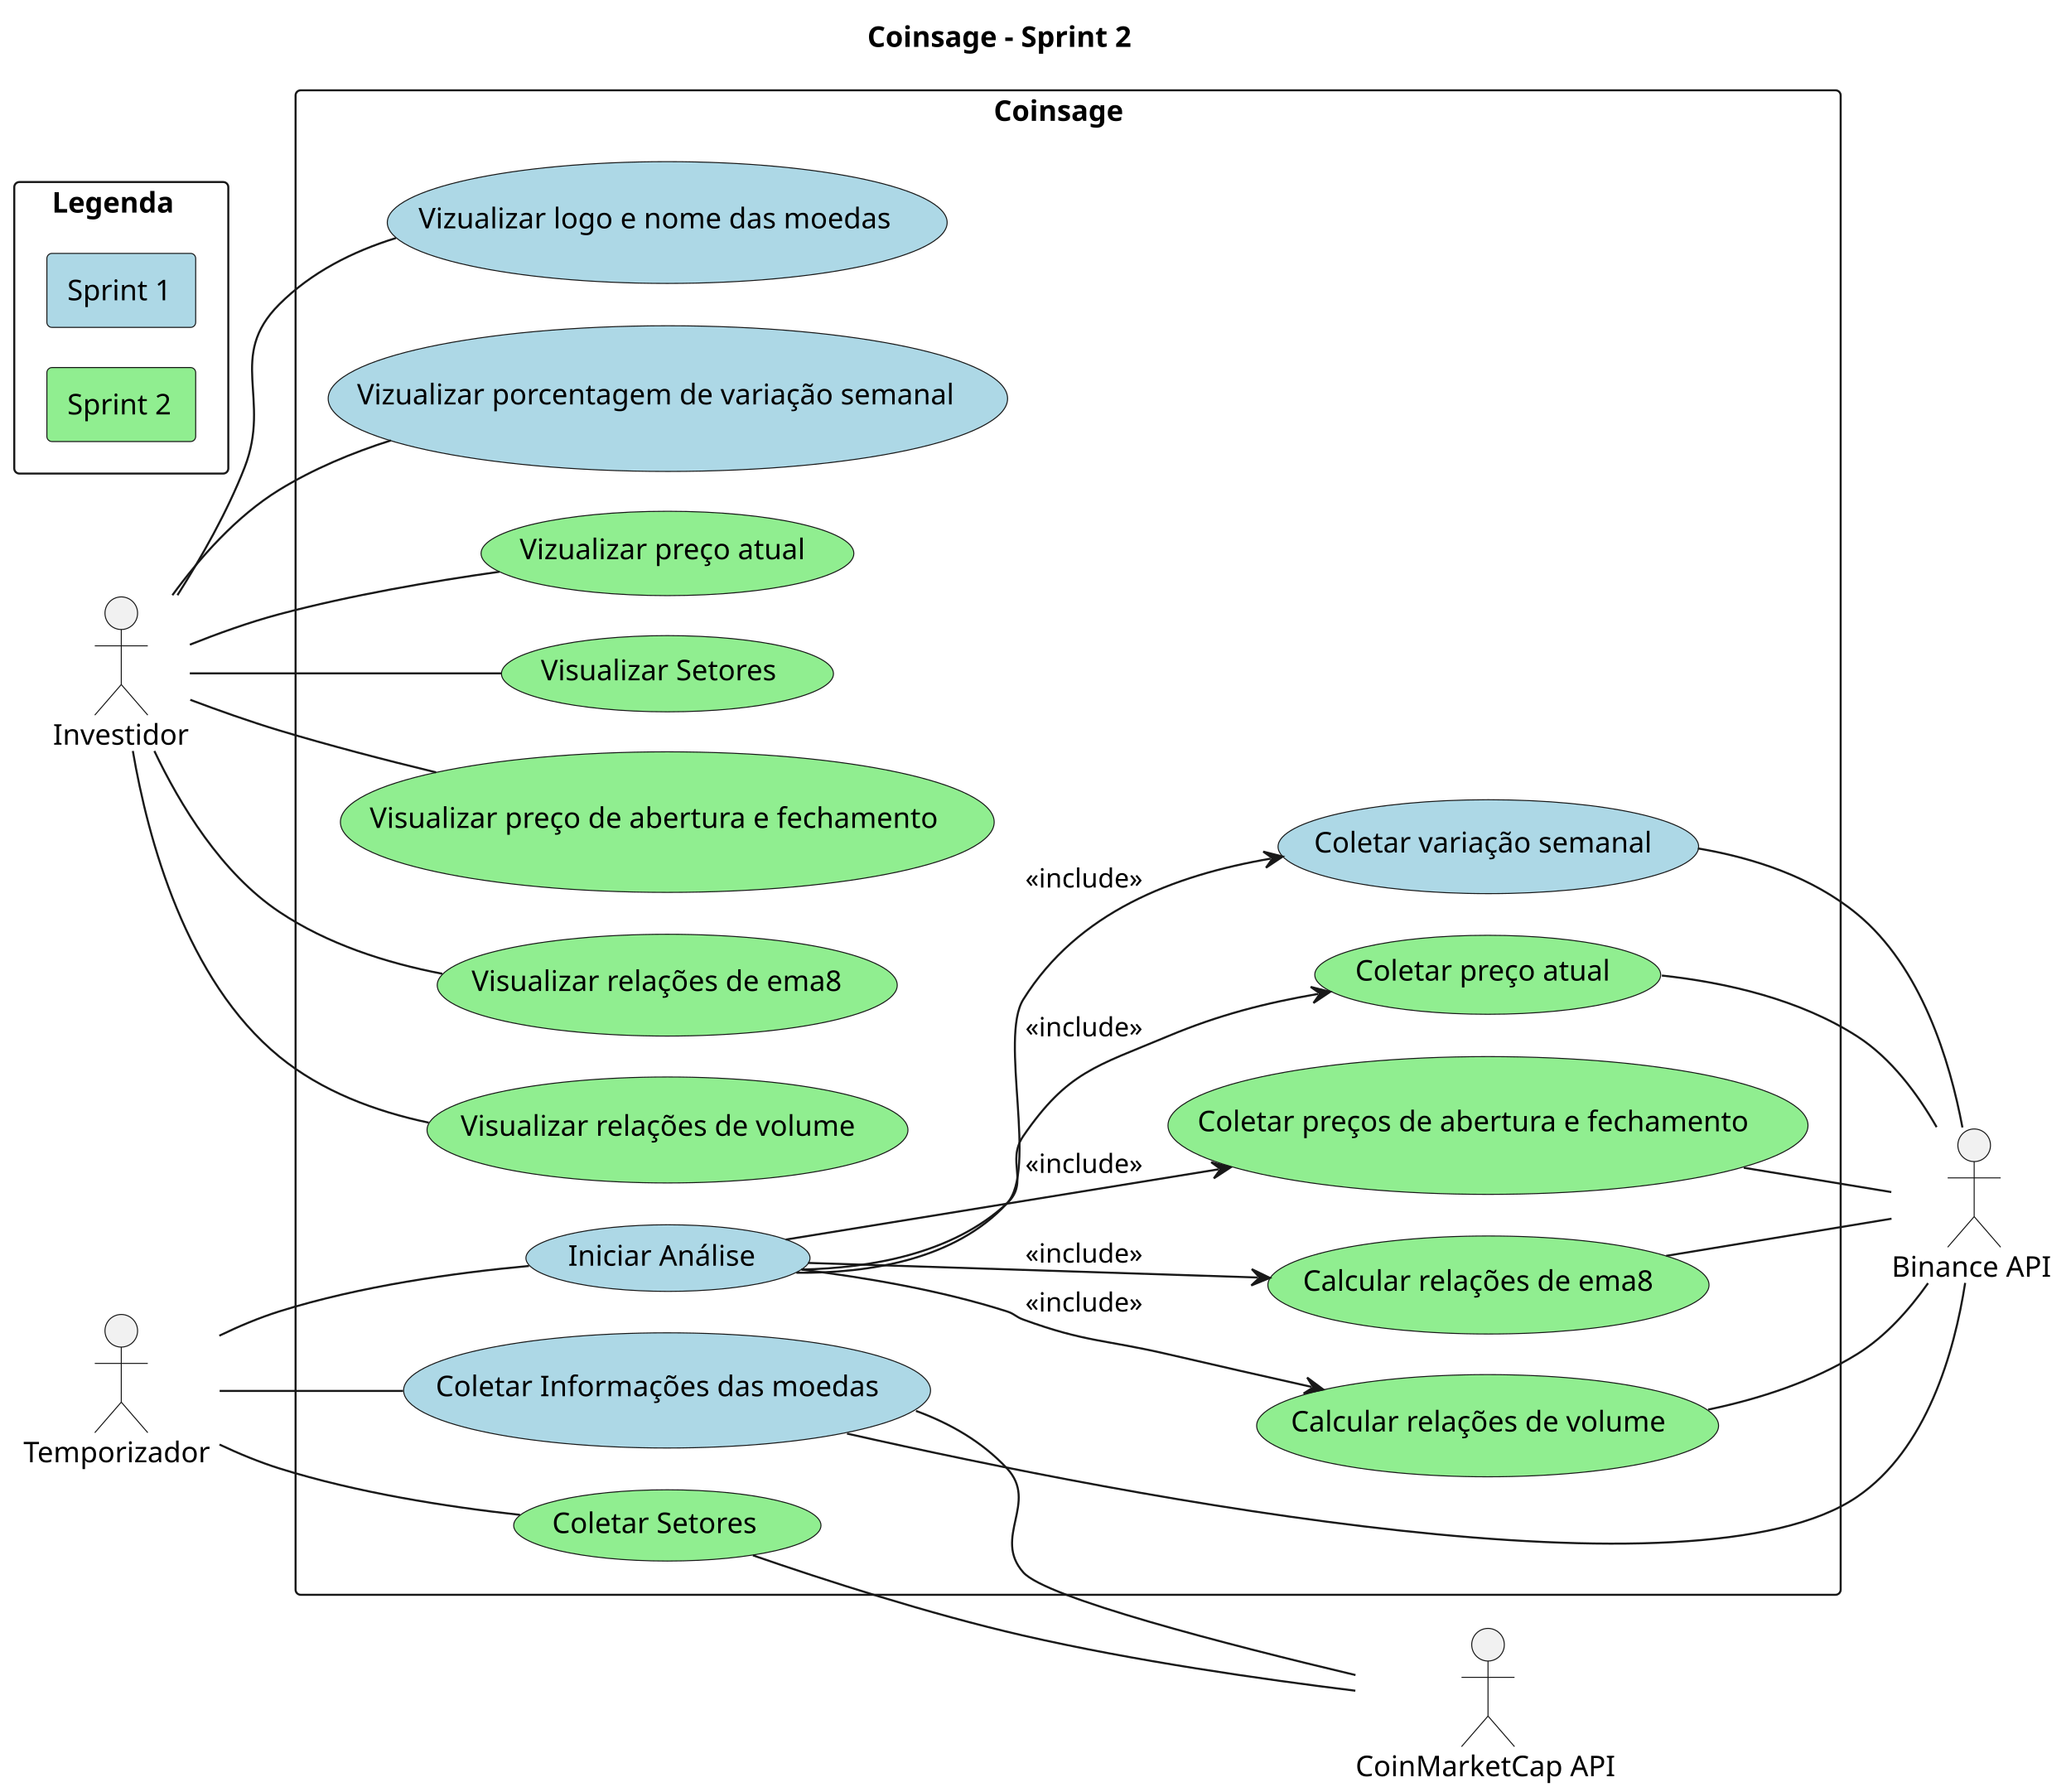
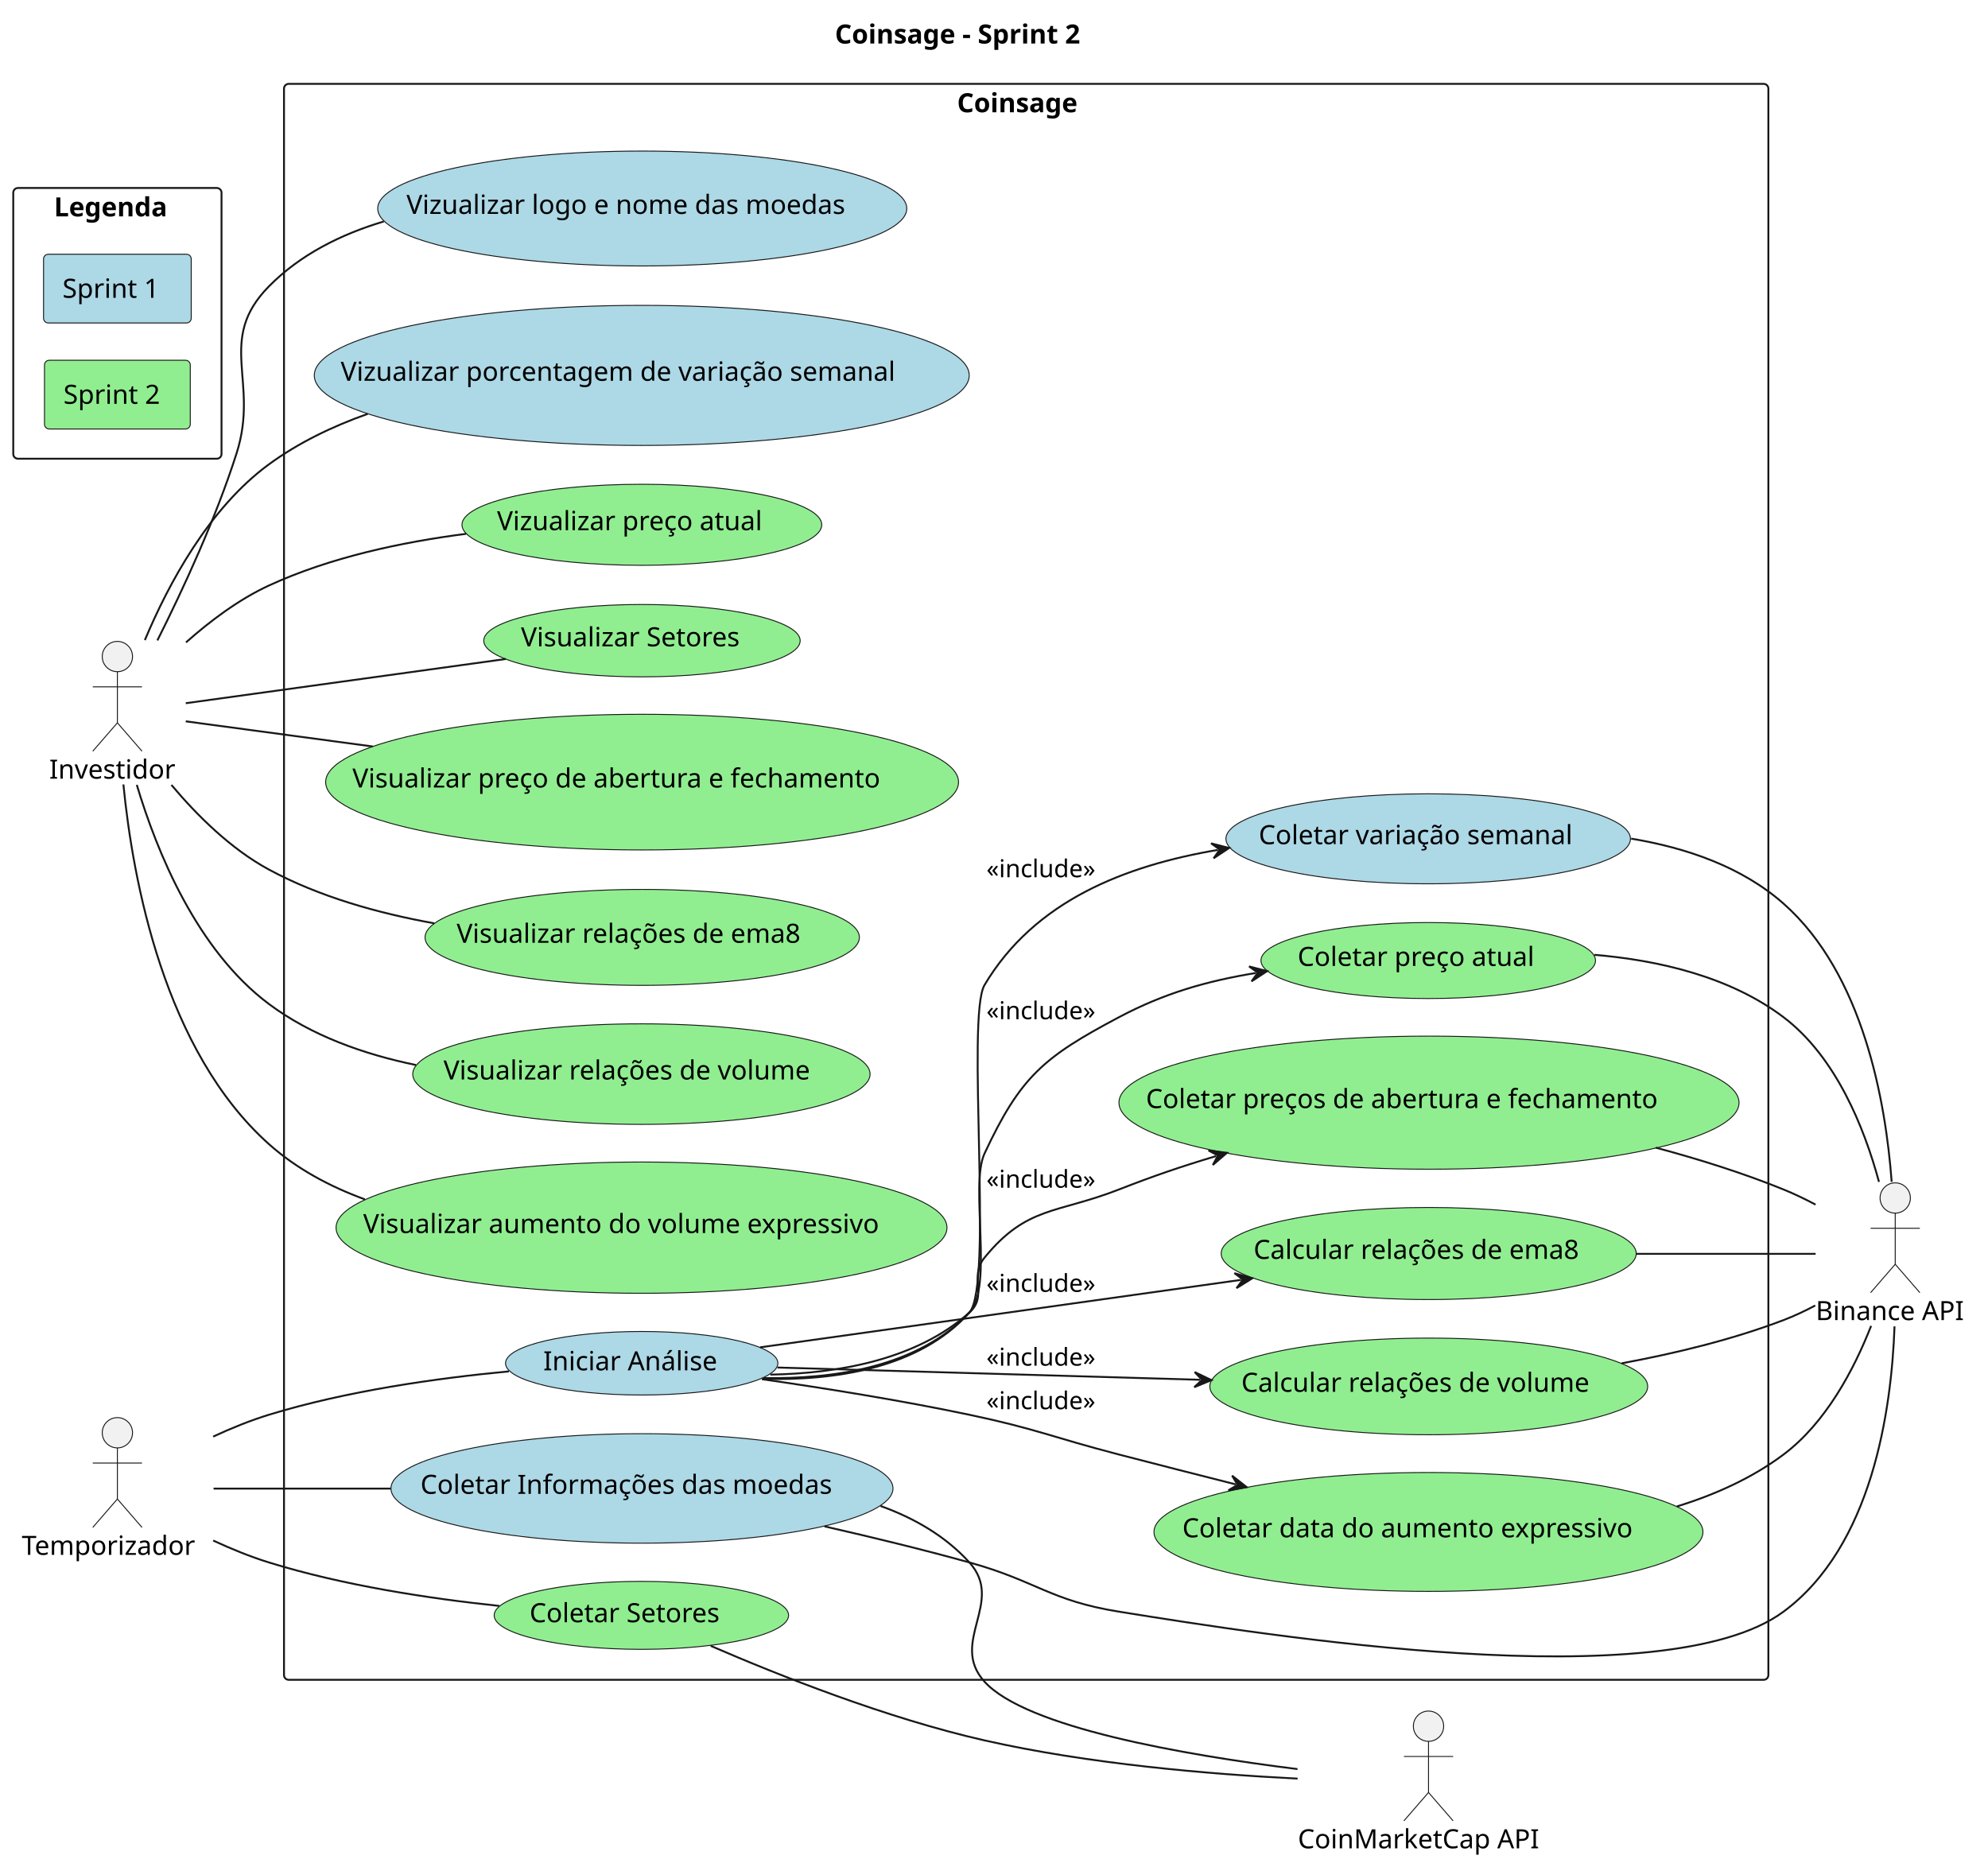
- <svg xmlns="http://www.w3.org/2000/svg" contentStyleType="text/css" height="879px" preserveAspectRatio="none" style="width:1016px;height:879px;background:#FFFFFF;" version="1.1" viewBox="0 0 1016 879" width="1016px" zoomAndPan="magnify">
+ <svg xmlns="http://www.w3.org/2000/svg" contentStyleType="text/css" height="984px" preserveAspectRatio="none" style="width:1050px;height:984px;background:#FFFFFF;" version="1.1" viewBox="0 0 1050 984" width="1050px" zoomAndPan="magnify">
  <defs />
  <g>
-     <text fill="#000000" font-family="sans-serif" font-size="14" font-weight="bold" lengthAdjust="spacing" textLength="151" x="425.5" y="22.995">Coinsage - Sprint 2</text>
+     <text fill="#000000" font-family="sans-serif" font-size="14" font-weight="bold" lengthAdjust="spacing" textLength="154" x="441" y="22.995">Coinsage - Sprint 2</text>
    <g id="cluster_Legenda">
-       <rect fill="none" height="143" rx="2.5" ry="2.5" style="stroke:#181818;stroke-width:1.0;" width="105" x="7" y="89.297" />
-       <text fill="#000000" font-family="sans-serif" font-size="14" font-weight="bold" lengthAdjust="spacing" textLength="68" x="25.5" y="104.292">Legenda</text>
+       <rect fill="none" height="143" rx="2.5" ry="2.5" style="stroke:#181818;stroke-width:1.0;" width="110" x="7" y="99.297" />
+       <text fill="#000000" font-family="sans-serif" font-size="14" font-weight="bold" lengthAdjust="spacing" textLength="67" x="28.5" y="114.292">Legenda</text>
    </g>
    <g id="cluster_Coinsage">
-       <rect fill="none" height="738" rx="2.5" ry="2.5" style="stroke:#181818;stroke-width:1.0;" width="758" x="145" y="44.297" />
-       <text fill="#000000" font-family="sans-serif" font-size="14" font-weight="bold" lengthAdjust="spacing" textLength="73" x="487.5" y="59.292">Coinsage</text>
+       <rect fill="none" height="843" rx="2.5" ry="2.5" style="stroke:#181818;stroke-width:1.0;" width="784" x="150" y="44.297" />
+       <text fill="#000000" font-family="sans-serif" font-size="14" font-weight="bold" lengthAdjust="spacing" textLength="73" x="505.5" y="59.292">Coinsage</text>
    </g>
    <g id="elem_Sprint 1">
-       <rect fill="#ADD8E6" height="36.297" rx="2.5" ry="2.5" style="stroke:#181818;stroke-width:0.5;" width="73" x="23" y="124.297" />
-       <text fill="#000000" font-family="sans-serif" font-size="14" lengthAdjust="spacing" textLength="53" x="33" y="147.292">Sprint 1</text>
+       <rect fill="#ADD8E6" height="36.297" rx="2.5" ry="2.5" style="stroke:#181818;stroke-width:0.5;" width="78" x="23" y="134.297" />
+       <text fill="#000000" font-family="sans-serif" font-size="14" lengthAdjust="spacing" textLength="58" x="33" y="157.292">Sprint 1</text>
    </g>
    <g id="elem_Sprint 2">
-       <rect fill="#90EE90" height="36.297" rx="2.5" ry="2.5" style="stroke:#181818;stroke-width:0.5;" width="73" x="23" y="180.297" />
-       <text fill="#000000" font-family="sans-serif" font-size="14" lengthAdjust="spacing" textLength="53" x="33" y="203.292">Sprint 2</text>
+       <rect fill="#90EE90" height="36.297" rx="2.5" ry="2.5" style="stroke:#181818;stroke-width:0.5;" width="77" x="23.5" y="190.297" />
+       <text fill="#000000" font-family="sans-serif" font-size="14" lengthAdjust="spacing" textLength="57" x="33.5" y="213.292">Sprint 2</text>
    </g>
    <g id="elem_sch_analysis">
-       <ellipse cx="327.695" cy="617.136" fill="#ADD8E6" rx="69.695" ry="16.339" style="stroke:#181818;stroke-width:0.5;" />
-       <text fill="#000000" font-family="sans-serif" font-size="14" lengthAdjust="spacing" textLength="92" x="278.695" y="620.884">Iniciar Análise</text>
+       <ellipse cx="338.929" cy="720.083" fill="#ADD8E6" rx="71.929" ry="16.786" style="stroke:#181818;stroke-width:0.5;" />
+       <text fill="#000000" font-family="sans-serif" font-size="14" lengthAdjust="spacing" textLength="98" x="286.929" y="723.83">Iniciar Análise</text>
    </g>
    <g id="elem_sch_cripto_info">
-       <ellipse cx="327.254" cy="682.048" fill="#ADD8E6" rx="129.254" ry="28.251" style="stroke:#181818;stroke-width:0.5;" />
-       <text fill="#000000" font-family="sans-serif" font-size="14" lengthAdjust="spacing" textLength="227" x="213.754" y="684.894">Coletar Informações das moedas</text>
+       <ellipse cx="339.072" cy="786.211" fill="#ADD8E6" rx="132.572" ry="28.914" style="stroke:#181818;stroke-width:0.5;" />
+       <text fill="#000000" font-family="sans-serif" font-size="14" lengthAdjust="spacing" textLength="234" x="222.072" y="789.058">Coletar Informações das moedas</text>
    </g>
    <g id="elem_collect_cripto_week_incresse">
-       <ellipse cx="730.161" cy="415.329" fill="#ADD8E6" rx="103.161" ry="23.032" style="stroke:#181818;stroke-width:0.5;" />
-       <text fill="#000000" font-family="sans-serif" font-size="14" lengthAdjust="spacing" textLength="171" x="644.661" y="418.176">Coletar variação semanal</text>
+       <ellipse cx="754.328" cy="443.062" fill="#ADD8E6" rx="106.828" ry="23.765" style="stroke:#181818;stroke-width:0.5;" />
+       <text fill="#000000" font-family="sans-serif" font-size="14" lengthAdjust="spacing" textLength="179" x="664.828" y="445.909">Coletar variação semanal</text>
    </g>
    <g id="elem_collect_cripto_current_price">
-       <ellipse cx="729.859" cy="478.169" fill="#90EE90" rx="84.859" ry="19.372" style="stroke:#181818;stroke-width:0.5;" />
-       <text fill="#000000" font-family="sans-serif" font-size="14" lengthAdjust="spacing" textLength="130" x="664.859" y="481.015">Coletar preço atual</text>
+       <ellipse cx="754.352" cy="507.367" fill="#90EE90" rx="88.352" ry="20.07" style="stroke:#181818;stroke-width:0.5;" />
+       <text fill="#000000" font-family="sans-serif" font-size="14" lengthAdjust="spacing" textLength="138" x="685.352" y="510.214">Coletar preço atual</text>
    </g>
    <g id="elem_sch_sectors">
-       <ellipse cx="327.384" cy="748.274" fill="#90EE90" rx="75.384" ry="17.477" style="stroke:#181818;stroke-width:0.5;" />
-       <text fill="#000000" font-family="sans-serif" font-size="14" lengthAdjust="spacing" textLength="107" x="270.884" y="752.021">Coletar Setores</text>
+       <ellipse cx="338.753" cy="853.247" fill="#90EE90" rx="77.753" ry="17.951" style="stroke:#181818;stroke-width:0.5;" />
+       <text fill="#000000" font-family="sans-serif" font-size="14" lengthAdjust="spacing" textLength="113" x="279.699" y="856.878">Coletar Setores</text>
    </g>
    <g id="elem_collect_cripto_open_close">
-       <ellipse cx="729.988" cy="552.094" fill="#90EE90" rx="156.988" ry="33.797" style="stroke:#181818;stroke-width:0.5;" />
-       <text fill="#000000" font-family="sans-serif" font-size="14" lengthAdjust="spacing" textLength="285" x="587.488" y="554.941">Coletar preços de abertura e fechamento</text>
+       <ellipse cx="754.749" cy="582.447" fill="#90EE90" rx="163.749" ry="35.15" style="stroke:#181818;stroke-width:0.5;" />
+       <text fill="#000000" font-family="sans-serif" font-size="14" lengthAdjust="spacing" textLength="299" x="605.249" y="585.293">Coletar preços de abertura e fechamento</text>
    </g>
    <g id="elem_collect_ema8_relations">
-       <ellipse cx="730.209" cy="630.339" fill="#90EE90" rx="108.209" ry="24.042" style="stroke:#181818;stroke-width:0.5;" />
-       <text fill="#000000" font-family="sans-serif" font-size="14" lengthAdjust="spacing" textLength="182" x="639.209" y="633.185">Calcular relações de ema8</text>
+       <ellipse cx="754.593" cy="662.116" fill="#90EE90" rx="109.594" ry="24.319" style="stroke:#181818;stroke-width:0.5;" />
+       <text fill="#000000" font-family="sans-serif" font-size="14" lengthAdjust="spacing" textLength="185" x="662.093" y="664.962">Calcular relações de ema8</text>
    </g>
    <g id="elem_collect_volume_relations">
-       <ellipse cx="729.8" cy="699.357" fill="#90EE90" rx="113.3" ry="25.06" style="stroke:#181818;stroke-width:0.5;" />
-       <text fill="#000000" font-family="sans-serif" font-size="14" lengthAdjust="spacing" textLength="193" x="633.3" y="702.204">Calcular relações de volume</text>
+       <ellipse cx="754.627" cy="732.322" fill="#90EE90" rx="115.627" ry="25.526" style="stroke:#181818;stroke-width:0.5;" />
+       <text fill="#000000" font-family="sans-serif" font-size="14" lengthAdjust="spacing" textLength="198" x="655.627" y="735.169">Calcular relações de volume</text>
+     </g>
+     <g id="elem_collect_expressive_volume_date">
+       <ellipse cx="754.472" cy="809.191" fill="#90EE90" rx="144.972" ry="31.394" style="stroke:#181818;stroke-width:0.5;" />
+       <text fill="#000000" font-family="sans-serif" font-size="14" lengthAdjust="spacing" textLength="260" x="624.472" y="812.038">Coletar data do aumento expressivo</text>
    </g>
    <g id="elem_view_cripto_info">
-       <ellipse cx="327.328" cy="109.162" fill="#ADD8E6" rx="137.328" ry="29.866" style="stroke:#181818;stroke-width:0.5;" />
-       <text fill="#000000" font-family="sans-serif" font-size="14" lengthAdjust="spacing" textLength="244" x="205.328" y="112.009">Vizualizar logo e nome das moedas</text>
+       <ellipse cx="339.212" cy="110.139" fill="#ADD8E6" rx="139.712" ry="30.342" style="stroke:#181818;stroke-width:0.5;" />
+       <text fill="#000000" font-family="sans-serif" font-size="14" lengthAdjust="spacing" textLength="249" x="214.712" y="112.986">Vizualizar logo e nome das moedas</text>
    </g>
    <g id="elem_view_cripto_week_incresse">
-       <ellipse cx="327.653" cy="195.527" fill="#ADD8E6" rx="166.653" ry="35.73" style="stroke:#181818;stroke-width:0.5;" />
-       <text fill="#000000" font-family="sans-serif" font-size="14" lengthAdjust="spacing" textLength="305" x="175.153" y="198.374">Vizualizar porcentagem de variação semanal</text>
+       <ellipse cx="338.956" cy="198.288" fill="#ADD8E6" rx="172.956" ry="36.991" style="stroke:#181818;stroke-width:0.5;" />
+       <text fill="#000000" font-family="sans-serif" font-size="14" lengthAdjust="spacing" textLength="318" x="179.956" y="201.135">Vizualizar porcentagem de variação semanal</text>
    </g>
    <g id="elem_view_cripto_current_price">
-       <ellipse cx="327.443" cy="271.486" fill="#90EE90" rx="91.443" ry="20.689" style="stroke:#181818;stroke-width:0.5;" />
-       <text fill="#000000" font-family="sans-serif" font-size="14" lengthAdjust="spacing" textLength="145" x="254.943" y="274.332">Vizualizar preço atual</text>
+       <ellipse cx="339.012" cy="277.199" fill="#90EE90" rx="95.012" ry="21.402" style="stroke:#181818;stroke-width:0.5;" />
+       <text fill="#000000" font-family="sans-serif" font-size="14" lengthAdjust="spacing" textLength="153" x="262.512" y="280.046">Vizualizar preço atual</text>
    </g>
    <g id="elem_view_sectors">
-       <ellipse cx="327.445" cy="330.486" fill="#90EE90" rx="81.445" ry="18.689" style="stroke:#181818;stroke-width:0.5;" />
-       <text fill="#000000" font-family="sans-serif" font-size="14" lengthAdjust="spacing" textLength="122" x="265.311" y="333.706">Visualizar Setores</text>
+       <ellipse cx="339.066" cy="338.41" fill="#90EE90" rx="83.566" ry="19.113" style="stroke:#181818;stroke-width:0.5;" />
+       <text fill="#000000" font-family="sans-serif" font-size="14" lengthAdjust="spacing" textLength="127" x="275.162" y="341.394">Visualizar Setores</text>
    </g>
    <g id="elem_view_cripto_open_close">
-       <ellipse cx="327.366" cy="403.27" fill="#90EE90" rx="160.366" ry="34.473" style="stroke:#181818;stroke-width:0.5;" />
-       <text fill="#000000" font-family="sans-serif" font-size="14" lengthAdjust="spacing" textLength="292" x="181.366" y="406.117">Visualizar preço de abertura e fechamento</text>
+       <ellipse cx="339.137" cy="413.124" fill="#90EE90" rx="167.137" ry="35.827" style="stroke:#181818;stroke-width:0.5;" />
+       <text fill="#000000" font-family="sans-serif" font-size="14" lengthAdjust="spacing" textLength="306" x="186.137" y="415.971">Visualizar preço de abertura e fechamento</text>
    </g>
    <g id="elem_view_ema8_relations">
-       <ellipse cx="327.336" cy="483.264" fill="#90EE90" rx="112.836" ry="24.967" style="stroke:#181818;stroke-width:0.5;" />
-       <text fill="#000000" font-family="sans-serif" font-size="14" lengthAdjust="spacing" textLength="192" x="231.336" y="486.111">Visualizar relações de ema8</text>
+       <ellipse cx="339.196" cy="495.136" fill="#90EE90" rx="114.696" ry="25.339" style="stroke:#181818;stroke-width:0.5;" />
+       <text fill="#000000" font-family="sans-serif" font-size="14" lengthAdjust="spacing" textLength="196" x="241.196" y="497.983">Visualizar relações de ema8</text>
    </g>
    <g id="elem_view_volume_relations">
-       <ellipse cx="327.462" cy="554.289" fill="#90EE90" rx="117.962" ry="25.992" style="stroke:#181818;stroke-width:0.5;" />
-       <text fill="#000000" font-family="sans-serif" font-size="14" lengthAdjust="spacing" textLength="203" x="225.962" y="557.136">Visualizar relações de volume</text>
+       <ellipse cx="338.772" cy="567.351" fill="#90EE90" rx="120.772" ry="26.554" style="stroke:#181818;stroke-width:0.5;" />
+       <text fill="#000000" font-family="sans-serif" font-size="14" lengthAdjust="spacing" textLength="209" x="234.272" y="570.198">Visualizar relações de volume</text>
+     </g>
+     <g id="elem_view_expressive_volume_increase">
+       <ellipse cx="338.832" cy="648.463" fill="#90EE90" rx="161.332" ry="34.666" style="stroke:#181818;stroke-width:0.5;" />
+       <text fill="#000000" font-family="sans-serif" font-size="14" lengthAdjust="spacing" textLength="294" x="191.832" y="651.31">Visualizar aumento do volume expressivo</text>
    </g>
    <g id="elem_investor">
-       <ellipse cx="59.5" cy="300.797" fill="#F1F1F1" rx="8" ry="8" style="stroke:#181818;stroke-width:0.5;" />
-       <path d="M59.5,308.797 L59.5,335.797 M46.5,316.797 L72.5,316.797 M59.5,335.797 L46.5,350.797 M59.5,335.797 L72.5,350.797 " fill="none" style="stroke:#181818;stroke-width:0.5;" />
-       <text fill="#000000" font-family="sans-serif" font-size="14" lengthAdjust="spacing" textLength="67" x="26" y="365.292">Investidor</text>
+       <ellipse cx="62" cy="346.797" fill="#F1F1F1" rx="8" ry="8" style="stroke:#181818;stroke-width:0.5;" />
+       <path d="M62,354.797 L62,381.797 M49,362.797 L75,362.797 M62,381.797 L49,396.797 M62,381.797 L75,396.797 " fill="none" style="stroke:#181818;stroke-width:0.5;" />
+       <text fill="#000000" font-family="sans-serif" font-size="14" lengthAdjust="spacing" textLength="72" x="26" y="411.292">Investidor</text>
    </g>
    <g id="elem_schedule">
-       <ellipse cx="59.5" cy="652.797" fill="#F1F1F1" rx="8" ry="8" style="stroke:#181818;stroke-width:0.5;" />
-       <path d="M59.5,660.797 L59.5,687.797 M46.5,668.797 L72.5,668.797 M59.5,687.797 L46.5,702.797 M59.5,687.797 L72.5,702.797 " fill="none" style="stroke:#181818;stroke-width:0.5;" />
-       <text fill="#000000" font-family="sans-serif" font-size="14" lengthAdjust="spacing" textLength="96" x="11.5" y="717.292">Temporizador</text>
+       <ellipse cx="62" cy="756.797" fill="#F1F1F1" rx="8" ry="8" style="stroke:#181818;stroke-width:0.5;" />
+       <path d="M62,764.797 L62,791.797 M49,772.797 L75,772.797 M62,791.797 L49,806.797 M62,791.797 L75,806.797 " fill="none" style="stroke:#181818;stroke-width:0.5;" />
+       <text fill="#000000" font-family="sans-serif" font-size="14" lengthAdjust="spacing" textLength="101" x="11.5" y="821.292">Temporizador</text>
    </g>
    <g id="elem_binance">
-       <ellipse cx="968.5" cy="561.797" fill="#F1F1F1" rx="8" ry="8" style="stroke:#181818;stroke-width:0.5;" />
-       <path d="M968.5,569.797 L968.5,596.797 M955.5,577.797 L981.5,577.797 M968.5,596.797 L955.5,611.797 M968.5,596.797 L981.5,611.797 " fill="none" style="stroke:#181818;stroke-width:0.5;" />
-       <text fill="#000000" font-family="sans-serif" font-size="14" lengthAdjust="spacing" textLength="81" x="928" y="626.292">Binance API</text>
+       <ellipse cx="1001" cy="632.797" fill="#F1F1F1" rx="8" ry="8" style="stroke:#181818;stroke-width:0.5;" />
+       <path d="M1001,640.797 L1001,667.797 M988,648.797 L1014,648.797 M1001,667.797 L988,682.797 M1001,667.797 L1014,682.797 " fill="none" style="stroke:#181818;stroke-width:0.5;" />
+       <text fill="#000000" font-family="sans-serif" font-size="14" lengthAdjust="spacing" textLength="84" x="959" y="697.292">Binance API</text>
    </g>
    <g id="elem_cmc">
-       <ellipse cx="730" cy="806.797" fill="#F1F1F1" rx="8" ry="8" style="stroke:#181818;stroke-width:0.5;" />
-       <path d="M730,814.797 L730,841.797 M717,822.797 L743,822.797 M730,841.797 L717,856.797 M730,841.797 L743,856.797 " fill="none" style="stroke:#181818;stroke-width:0.5;" />
-       <text fill="#000000" font-family="sans-serif" font-size="14" lengthAdjust="spacing" textLength="130" x="665" y="871.292">CoinMarketCap API</text>
+       <ellipse cx="754.5" cy="911.797" fill="#F1F1F1" rx="8" ry="8" style="stroke:#181818;stroke-width:0.5;" />
+       <path d="M754.5,919.797 L754.5,946.797 M741.5,927.797 L767.5,927.797 M754.5,946.797 L741.5,961.797 M754.5,946.797 L767.5,961.797 " fill="none" style="stroke:#181818;stroke-width:0.5;" />
+       <text fill="#000000" font-family="sans-serif" font-size="14" lengthAdjust="spacing" textLength="138" x="685.5" y="976.292">CoinMarketCap API</text>
    </g>
    <g id="link_schedule_sch_analysis">
-       <path d="M107.61,655.197 C117.1,650.627 127.19,646.377 137,643.297 C176.61,630.877 222.72,624.387 259.53,620.997 " fill="none" id="schedule-sch_analysis" style="stroke:#181818;stroke-width:1.0;" />
+       <path d="M112.579,758.829 C122.123,754.407 132.203,750.303 142,747.297 C183.047,734.701 230.739,727.969 268.801,724.377 " fill="none" id="schedule-sch_analysis" style="stroke:#181818;stroke-width:1.0;" />
    </g>
    <g id="link_schedule_sch_sectors">
-       <path d="M107.69,708.607 C117.18,713.067 127.24,717.237 137,720.297 C175.08,732.237 219.1,739.137 255.12,743.097 " fill="none" id="schedule-sch_sectors" style="stroke:#181818;stroke-width:1.0;" />
+       <path d="M112.591,813.725 C122.134,818.15 132.21,822.266 142,825.297 C181.239,837.445 226.553,844.353 263.72,848.266 " fill="none" id="schedule-sch_sectors" style="stroke:#181818;stroke-width:1.0;" />
    </g>
    <g id="link_schedule_sch_cripto_info">
-       <path d="M107.75,682.297 C133.05,682.297 165.58,682.297 197.77,682.297 " fill="none" id="schedule-sch_cripto_info" style="stroke:#181818;stroke-width:1.0;" />
+       <path d="M112.8,786.297 C139.19,786.297 172.978,786.297 206.309,786.297 " fill="none" id="schedule-sch_cripto_info" style="stroke:#181818;stroke-width:1.0;" />
    </g>
    <g id="link_sch_sectors_cmc">
-       <path d="M369.38,762.967 C404.24,775.007 455.87,791.727 502,802.297 C556.38,814.757 619.17,823.757 664.91,829.357 " fill="none" id="sch_sectors-cmc" style="stroke:#181818;stroke-width:1.0;" />
+       <path d="M375.376,869.363 C411.091,884.837 468.222,907.572 520,919.297 C574.803,931.707 638.374,937.13 685.335,939.493 " fill="none" id="sch_sectors-cmc" style="stroke:#181818;stroke-width:1.0;" />
    </g>
    <g id="link_sch_cripto_info_binance">
-       <path d="M415.53,703.227 C557.87,735.327 832.5,787.687 911,734.297 C945.32,710.957 958.8,663.207 964.08,629.317 " fill="none" id="sch_cripto_info-binance" style="stroke:#181818;stroke-width:1.0;" />
+       <path d="M435.481,806.252 C460.498,811.942 487.362,818.466 512,825.297 C547.62,835.173 554.502,845.445 591,851.297 C668.016,863.645 879.275,897.66 942,851.297 C988.784,816.716 999.04,745.073 1000.63,700.605 " fill="none" id="sch_cripto_info-binance" style="stroke:#181818;stroke-width:1.0;" />
    </g>
    <g id="link_sch_cripto_info_cmc">
-       <path d="M449.36,692.107 C466.18,698.247 481.84,707.247 494,720.297 C509.65,737.077 486.81,754.107 502,771.297 C513.05,783.797 601.79,806.677 664.98,821.677 " fill="none" id="sch_cripto_info-cmc" style="stroke:#181818;stroke-width:1.0;" />
+       <path d="M465.072,795.48 C482.842,801.859 499.344,811.354 512,825.297 C530.97,846.196 501.032,867.396 520,888.297 C541.895,912.423 624.52,926.875 685.296,934.454 " fill="none" id="sch_cripto_info-cmc" style="stroke:#181818;stroke-width:1.0;" />
    </g>
    <g id="link_collect_cripto_week_incresse_binance">
-       <path d="M832.97,416.187 C860.74,420.887 889.15,430.347 911,448.297 C942.55,474.227 956.57,520.247 962.74,553.067 " fill="none" id="collect_cripto_week_incresse-binance" style="stroke:#181818;stroke-width:1.0;" />
+       <path d="M861.54,442.985 C890.491,447.771 919.926,457.793 942,477.297 C984.124,514.516 995.97,581.903 999.12,624.26 " fill="none" id="collect_cripto_week_incresse-binance" style="stroke:#181818;stroke-width:1.0;" />
    </g>
    <g id="link_collect_cripto_current_price_binance">
-       <path d="M815.29,478.537 C847.33,482.027 882.85,490.287 911,508.297 C927.74,519.007 940.77,536.637 950.08,552.897 " fill="none" id="collect_cripto_current_price-binance" style="stroke:#181818;stroke-width:1.0;" />
+       <path d="M842.111,504.35 C876.154,507.241 913.76,515.921 942,537.297 C969.755,558.305 984.696,595.812 992.42,624.277 " fill="none" id="collect_cripto_current_price-binance" style="stroke:#181818;stroke-width:1.0;" />
    </g>
    <g id="link_collect_cripto_open_close_binance">
-       <path d="M855.48,572.827 C881.75,577.157 907.6,581.417 927.84,584.757 " fill="none" id="collect_cripto_open_close-binance" style="stroke:#181818;stroke-width:1.0;" />
+       <path d="M874.534,606.205 C897.308,612.298 920.683,619.633 942,628.297 C947.623,630.582 953.354,633.342 958.919,636.289 " fill="none" id="collect_cripto_open_close-binance" style="stroke:#181818;stroke-width:1.0;" />
    </g>
    <g id="link_collect_ema8_relations_binance">
-       <path d="M817.39,616.047 C855.26,609.807 897.84,602.787 927.95,597.817 " fill="none" id="collect_ema8_relations-binance" style="stroke:#181818;stroke-width:1.0;" />
+       <path d="M864.165,662.297 C897.835,662.297 932.898,662.297 958.964,662.297 " fill="none" id="collect_ema8_relations-binance" style="stroke:#181818;stroke-width:1.0;" />
    </g>
    <g id="link_collect_volume_relations_binance">
-       <path d="M838.03,691.457 C863.28,686.187 889.18,677.737 911,664.297 C924.92,655.727 936.71,642.397 945.87,629.457 " fill="none" id="collect_volume_relations-binance" style="stroke:#181818;stroke-width:1.0;" />
+       <path d="M856.524,720.115 C884.755,714.904 915.065,707.566 942,697.297 C947.605,695.16 953.278,692.486 958.77,689.573 " fill="none" id="collect_volume_relations-binance" style="stroke:#181818;stroke-width:1.0;" />
+     </g>
+     <g id="link_collect_expressive_volume_date_binance">
+       <path d="M885.664,795.736 C905.821,789.528 925.421,780.725 942,768.297 C964.408,751.499 979.218,723.395 988.261,700.344 " fill="none" id="collect_expressive_volume_date-binance" style="stroke:#181818;stroke-width:1.0;" />
    </g>
    <g id="link_investor_view_sectors">
-       <path d="M93.12,330.297 C130.92,330.297 194.59,330.297 245.89,330.297 " fill="none" id="investor-view_sectors" style="stroke:#181818;stroke-width:1.0;" />
+       <path d="M98.108,371.446 C140.534,365.583 212.964,355.575 267.163,348.085 " fill="none" id="investor-view_sectors" style="stroke:#181818;stroke-width:1.0;" />
    </g>
    <g id="link_investor_view_cripto_info">
-       <path d="M87.05,291.977 C98.65,273.707 111.52,251.107 120,229.297 C133.17,195.417 111.28,174.987 137,149.297 C152.7,133.617 172.9,123.357 194.24,116.777 " fill="none" id="investor-view_cripto_info" style="stroke:#181818;stroke-width:1.0;" />
+       <path d="M83.122,338.276 C96.669,311.297 114.002,273.879 125,239.297 C137.072,201.336 114.05,179.68 142,151.297 C158.526,134.515 180.032,123.744 202.725,116.978 " fill="none" id="investor-view_cripto_info" style="stroke:#181818;stroke-width:1.0;" />
    </g>
    <g id="link_investor_view_cripto_week_incresse">
-       <path d="M84.57,291.967 C97.9,273.737 116.02,253.157 137,240.297 C153.72,230.047 172.6,222.137 191.78,216.027 " fill="none" id="investor-view_cripto_week_incresse" style="stroke:#181818;stroke-width:1.0;" />
+       <path d="M76.507,338.116 C88.977,308.395 110.387,268.431 142,245.297 C157.602,233.88 175.599,225.201 194.23,218.612 " fill="none" id="investor-view_cripto_week_incresse" style="stroke:#181818;stroke-width:1.0;" />
    </g>
    <g id="link_investor_view_cripto_current_price">
-       <path d="M93.15,316.227 C106.54,310.907 122.31,305.197 137,301.297 C171.93,292.017 211.29,285.217 245.05,280.457 " fill="none" id="investor-view_cripto_current_price" style="stroke:#181818;stroke-width:1.0;" />
+       <path d="M98.241,339.329 C110.985,328.001 126.163,316.61 142,309.297 C174.241,294.408 212.267,286.32 246.203,281.971 " fill="none" id="investor-view_cripto_current_price" style="stroke:#181818;stroke-width:1.0;" />
    </g>
    <g id="link_investor_view_cripto_open_close">
-       <path d="M93.35,343.287 C106.77,348.337 122.51,353.937 137,358.297 C161.69,365.717 188.49,372.717 213.94,378.877 " fill="none" id="investor-view_cripto_open_close" style="stroke:#181818;stroke-width:1.0;" />
+       <path d="M98.108,381.021 C123.665,384.459 160.11,389.363 196.898,394.312 " fill="none" id="investor-view_cripto_open_close" style="stroke:#181818;stroke-width:1.0;" />
    </g>
    <g id="link_investor_view_ema8_relations">
-       <path d="M75.73,368.397 C88.24,394.707 108.56,428.267 137,447.297 C160.52,463.037 189.16,472.307 216.97,477.667 " fill="none" id="investor-view_ema8_relations" style="stroke:#181818;stroke-width:1.0;" />
+       <path d="M90.543,414.619 C104.205,430.867 122.053,448.507 142,459.297 C168.55,473.659 199.77,482.413 229.392,487.714 " fill="none" id="investor-view_ema8_relations" style="stroke:#181818;stroke-width:1.0;" />
    </g>
    <g id="link_investor_view_volume_relations">
-       <path d="M65.17,368.377 C72.56,411.547 91.19,480.797 137,518.297 C157.73,535.267 184.01,545.147 210.34,550.707 " fill="none" id="investor-view_volume_relations" style="stroke:#181818;stroke-width:1.0;" />
+       <path d="M72.248,414.568 C82.922,450.207 104.087,501.969 142,530.297 C164.4,547.034 192.171,556.894 219.694,562.55 " fill="none" id="investor-view_volume_relations" style="stroke:#181818;stroke-width:1.0;" />
+     </g>
+     <g id="link_investor_view_expressive_volume_increase">
+       <path d="M65.17,414.354 C70.197,465.326 86.855,555.042 142,604.297 C156.566,617.307 174.138,626.73 192.704,633.514 " fill="none" id="investor-view_expressive_volume_increase" style="stroke:#181818;stroke-width:1.0;" />
    </g>
    <g id="link_sch_analysis_collect_cripto_week_incresse">
-       <path d="M390.67,624.337 C426.08,624.657 468.36,618.127 494,590.297 C509.11,573.897 490.19,509.207 502,490.297 C528.77,447.437 575.506,429.39 623.366,421.19 " fill="none" id="sch_analysis-to-collect_cripto_week_incresse" style="stroke:#181818;stroke-width:1.0;" />
-       <polygon fill="#181818" points="629.28,420.177,619.734,417.754,624.352,421.021,621.085,425.639,629.28,420.177" style="stroke:#181818;stroke-width:1.0;" />
-       <text fill="#000000" font-family="sans-serif" font-size="13" lengthAdjust="spacing" textLength="61" x="503" y="435.364">«include»</text>
+       <path d="M402.806,728.334 C440.135,729.309 485.272,723.124 512,693.297 C524.842,678.966 510.169,536.839 520,520.297 C546.388,475.897 594.08,457.272 643.282,448.915 " fill="none" id="sch_analysis-to-collect_cripto_week_incresse" style="stroke:#181818;stroke-width:1.0;" />
+       <polygon fill="#181818" points="649.197,447.91,639.654,445.473,644.268,448.747,640.994,453.361,649.197,447.91" style="stroke:#181818;stroke-width:1.0;" />
+       <text fill="#000000" font-family="sans-serif" font-size="13" lengthAdjust="spacing" textLength="61" x="521" y="463.364">«include»</text>
    </g>
    <g id="link_sch_analysis_collect_cripto_current_price">
-       <path d="M393.19,622.757 C427.22,622.047 467.31,615.027 494,590.297 C505.07,580.037 493.45,569.737 502,557.297 C523.72,525.707 537.64,523.127 573,508.297 C597.93,497.847 620.717,492.016 646.647,487.546 " fill="none" id="sch_analysis-to-collect_cripto_current_price" style="stroke:#181818;stroke-width:1.0;" />
-       <polygon fill="#181818" points="652.56,486.527,643.011,484.114,647.633,487.376,644.37,491.998,652.56,486.527" style="stroke:#181818;stroke-width:1.0;" />
-       <text fill="#000000" font-family="sans-serif" font-size="13" lengthAdjust="spacing" textLength="61" x="503" y="508.364">«include»</text>
+       <path d="M403.568,727.897 C440.461,728.528 484.864,722.134 512,693.297 C524.85,679.641 512.07,626.289 520,609.297 C539.007,568.573 551.293,558.348 591,537.297 C614.826,524.666 637.144,518.239 663.341,513.931 " fill="none" id="sch_analysis-to-collect_cripto_current_price" style="stroke:#181818;stroke-width:1.0;" />
+       <polygon fill="#181818" points="669.262,512.958,659.732,510.471,664.328,513.769,661.03,518.365,669.262,512.958" style="stroke:#181818;stroke-width:1.0;" />
+       <text fill="#000000" font-family="sans-serif" font-size="13" lengthAdjust="spacing" textLength="61" x="521" y="538.364">«include»</text>
    </g>
    <g id="link_sch_analysis_collect_cripto_open_close">
-       <path d="M385.46,608.057 C442.04,598.867 524.747,585.448 597.817,573.588 " fill="none" id="sch_analysis-to-collect_cripto_open_close" style="stroke:#181818;stroke-width:1.0;" />
-       <polygon fill="#181818" points="603.74,572.627,594.215,570.12,598.805,573.428,595.497,578.017,603.74,572.627" style="stroke:#181818;stroke-width:1.0;" />
-       <text fill="#000000" font-family="sans-serif" font-size="13" lengthAdjust="spacing" textLength="61" x="503" y="575.364">«include»</text>
+       <path d="M406.879,726.087 C442.142,725.483 483.811,718.456 512,693.297 C521.975,684.394 511.537,674.648 520,664.297 C542.394,636.906 558.047,641.175 591,628.297 C609.16,621.2 623.104,616.409 642.305,610.654 " fill="none" id="sch_analysis-to-collect_cripto_open_close" style="stroke:#181818;stroke-width:1.0;" />
+       <polygon fill="#181818" points="648.052,608.931,638.283,607.683,643.263,610.366,640.579,615.346,648.052,608.931" style="stroke:#181818;stroke-width:1.0;" />
+       <text fill="#000000" font-family="sans-serif" font-size="13" lengthAdjust="spacing" textLength="61" x="521" y="627.364">«include»</text>
    </g>
    <g id="link_sch_analysis_collect_ema8_relations">
-       <path d="M396.44,619.507 C458.48,621.517 545.193,624.332 616.983,626.662 " fill="none" id="sch_analysis-to-collect_ema8_relations" style="stroke:#181818;stroke-width:1.0;" />
-       <polygon fill="#181818" points="622.98,626.857,614.115,622.567,617.983,626.695,613.855,630.563,622.98,626.857" style="stroke:#181818;stroke-width:1.0;" />
-       <text fill="#000000" font-family="sans-serif" font-size="13" lengthAdjust="spacing" textLength="61" x="503" y="619.364">«include»</text>
+       <path d="M401.459,711.676 C470.189,702.036 576.294,687.153 655.495,676.043 " fill="none" id="sch_analysis-to-collect_ema8_relations" style="stroke:#181818;stroke-width:1.0;" />
+       <polygon fill="#181818" points="661.437,675.21,651.969,672.499,656.486,675.904,653.08,680.421,661.437,675.21" style="stroke:#181818;stroke-width:1.0;" />
+       <text fill="#000000" font-family="sans-serif" font-size="13" lengthAdjust="spacing" textLength="61" x="521" y="682.364">«include»</text>
    </g>
    <g id="link_sch_analysis_collect_volume_relations">
-       <path d="M393.23,622.797 C424.24,626.607 461.59,632.927 494,643.297 C497.79,644.507 498.26,645.937 502,647.297 C532.49,658.407 541.39,656.967 573,664.297 C597.74,670.037 618.865,674.826 643.335,680.306 " fill="none" id="sch_analysis-to-collect_volume_relations" style="stroke:#181818;stroke-width:1.0;" />
-       <polygon fill="#181818" points="649.19,681.617,641.282,675.747,644.311,680.524,639.533,683.553,649.19,681.617" style="stroke:#181818;stroke-width:1.0;" />
-       <text fill="#000000" font-family="sans-serif" font-size="13" lengthAdjust="spacing" textLength="61" x="503" y="643.364">«include»</text>
+       <path d="M410.613,722.346 C473.47,724.17 560.548,726.697 633.872,728.825 " fill="none" id="sch_analysis-to-collect_volume_relations" style="stroke:#181818;stroke-width:1.0;" />
+       <polygon fill="#181818" points="639.87,728.999,630.99,724.74,634.872,728.854,630.758,732.736,639.87,728.999" style="stroke:#181818;stroke-width:1.0;" />
+       <text fill="#000000" font-family="sans-serif" font-size="13" lengthAdjust="spacing" textLength="61" x="521" y="721.364">«include»</text>
+     </g>
+     <g id="link_sch_analysis_collect_expressive_volume_date">
+       <path d="M402.383,728.493 C435.162,733.202 475.916,739.69 512,747.297 C547.549,754.791 555.83,759.186 591,768.297 C612.829,773.952 630.517,778.47 652.682,784.072 " fill="none" id="sch_analysis-to-collect_expressive_volume_date" style="stroke:#181818;stroke-width:1.0;" />
+       <polygon fill="#181818" points="658.499,785.542,650.754,779.458,653.651,784.317,648.793,787.215,658.499,785.542" style="stroke:#181818;stroke-width:1.0;" />
+       <text fill="#000000" font-family="sans-serif" font-size="13" lengthAdjust="spacing" textLength="61" x="521" y="744.364">«include»</text>
    </g>
  </g>
</svg>
